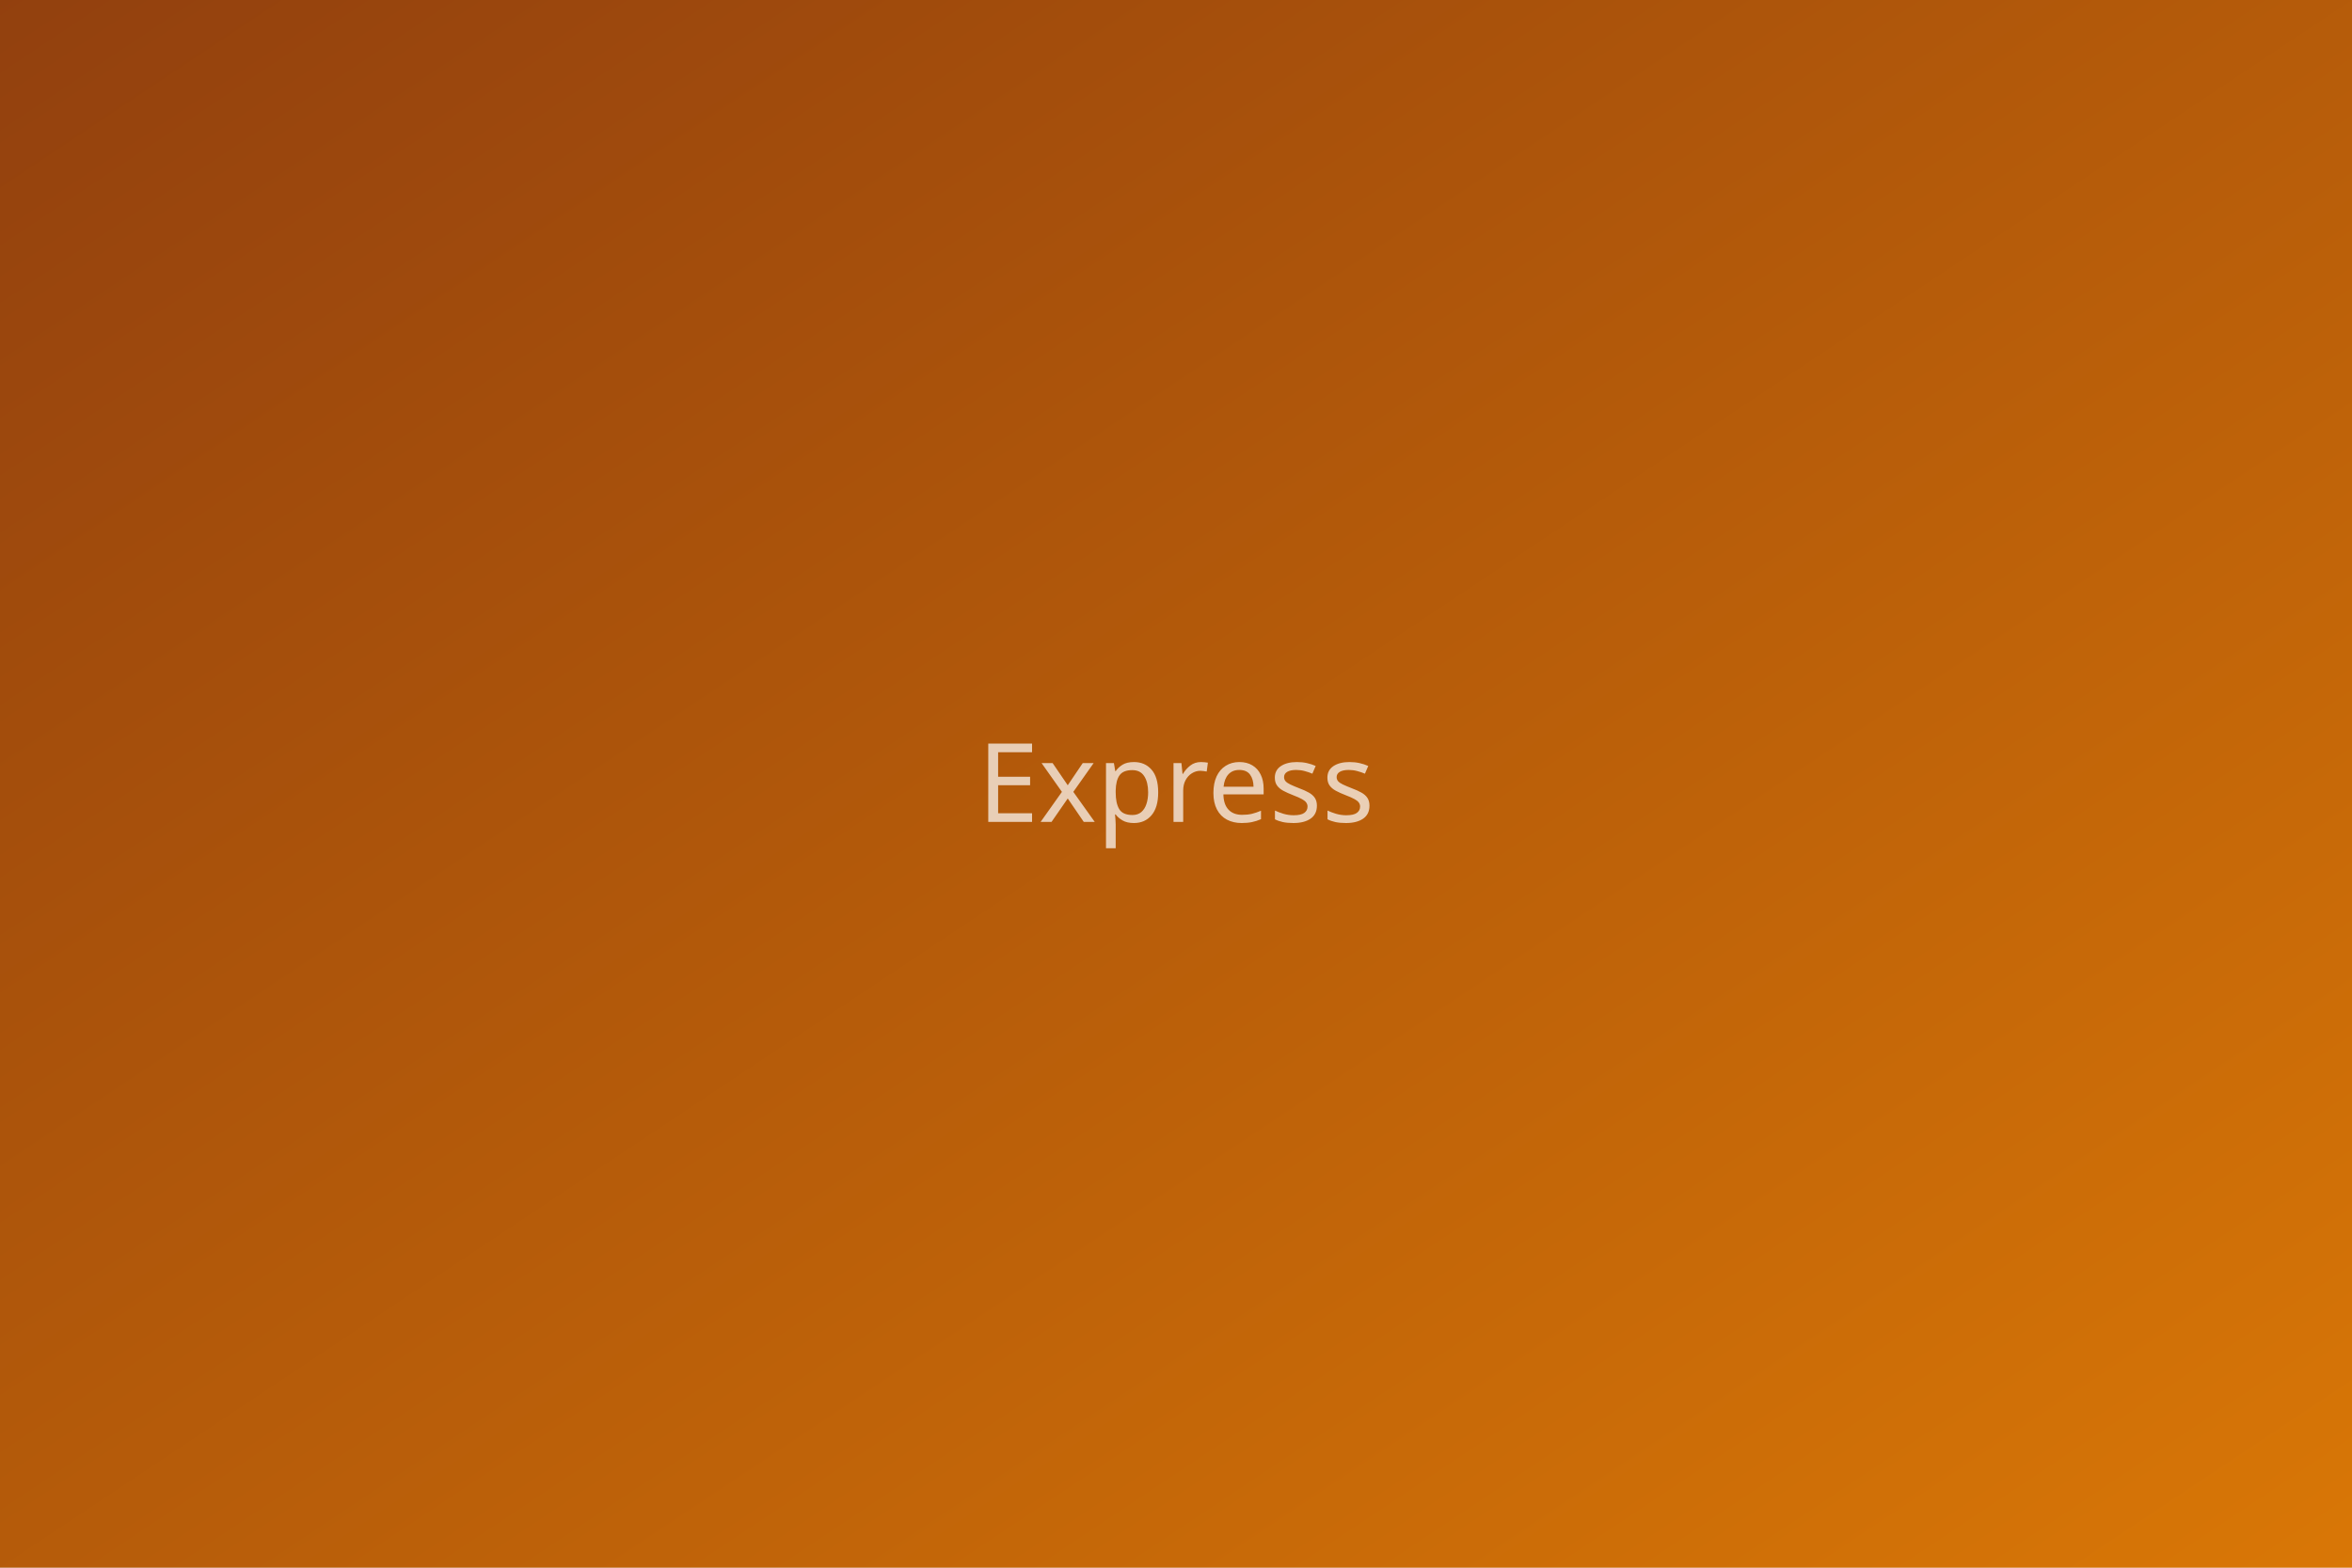
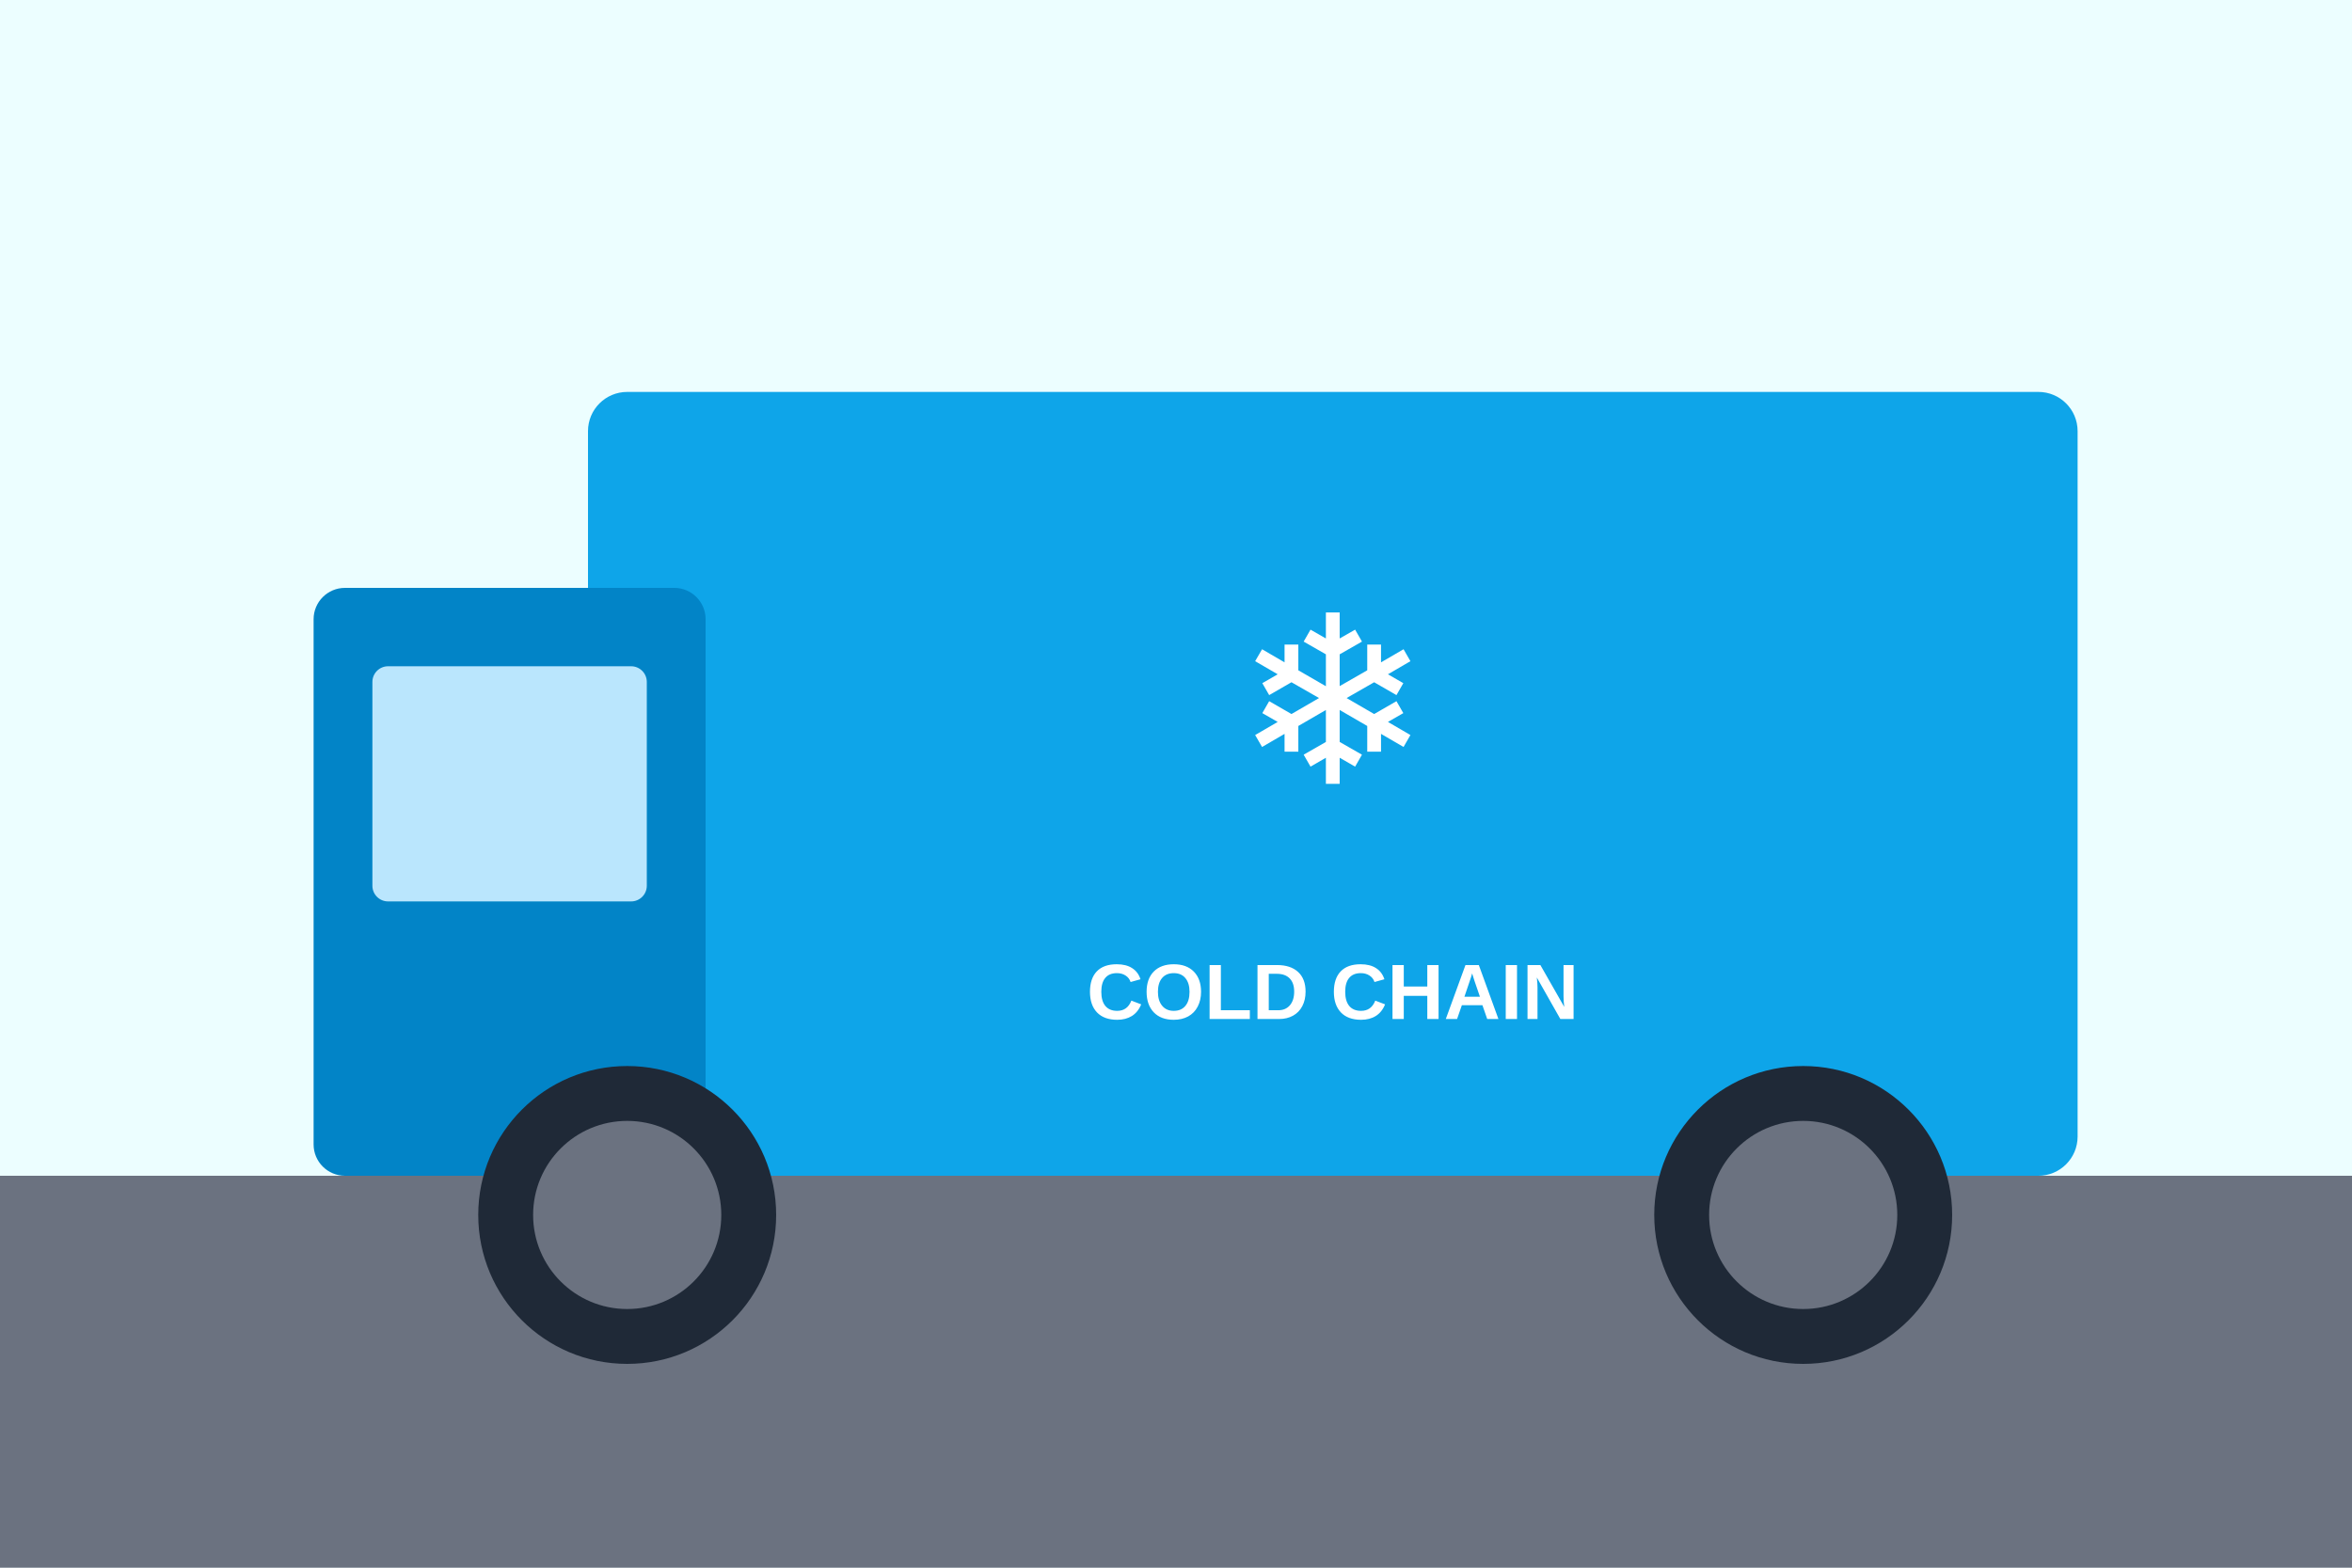
- <svg xmlns="http://www.w3.org/2000/svg" viewBox="0 0 600 400" width="600" height="400">
-   <defs>
-     <linearGradient id="g" x1="0%" y1="0%" x2="100%" y2="100%">
-       <stop offset="0%" style="stop-color:#92400e" />
-       <stop offset="100%" style="stop-color:#d97706" />
-     </linearGradient>
-   </defs>
-   <rect width="600" height="400" fill="url(#g)" />
-   <text x="300" y="200" font-family="system-ui,sans-serif" font-size="28" fill="rgba(255,255,255,0.7)" text-anchor="middle" dominant-baseline="middle">Express</text>
+ <svg xmlns="http://www.w3.org/2000/svg" viewBox="0 0 600 400">
+   <rect width="600" height="400" fill="#ecfeff" />
+   <rect x="0" y="300" width="600" height="100" fill="#6b7280" />
+   <rect x="150" y="100" width="380" height="200" fill="#0ea5e9" rx="10" />
+   <rect x="80" y="150" width="100" height="150" fill="#0284c7" rx="8" />
+   <rect x="95" y="170" width="70" height="60" fill="#bae6fd" rx="4" />
+   <text x="340" y="200" font-family="Arial" font-size="60" fill="white" text-anchor="middle">❄</text>
+   <text x="340" y="260" font-family="Arial" font-size="20" fill="white" text-anchor="middle" font-weight="bold">COLD CHAIN</text>
+   <circle cx="160" cy="310" r="38" fill="#1f2937" />
+   <circle cx="160" cy="310" r="24" fill="#6b7280" />
+   <circle cx="460" cy="310" r="38" fill="#1f2937" />
+   <circle cx="460" cy="310" r="24" fill="#6b7280" />
</svg>
